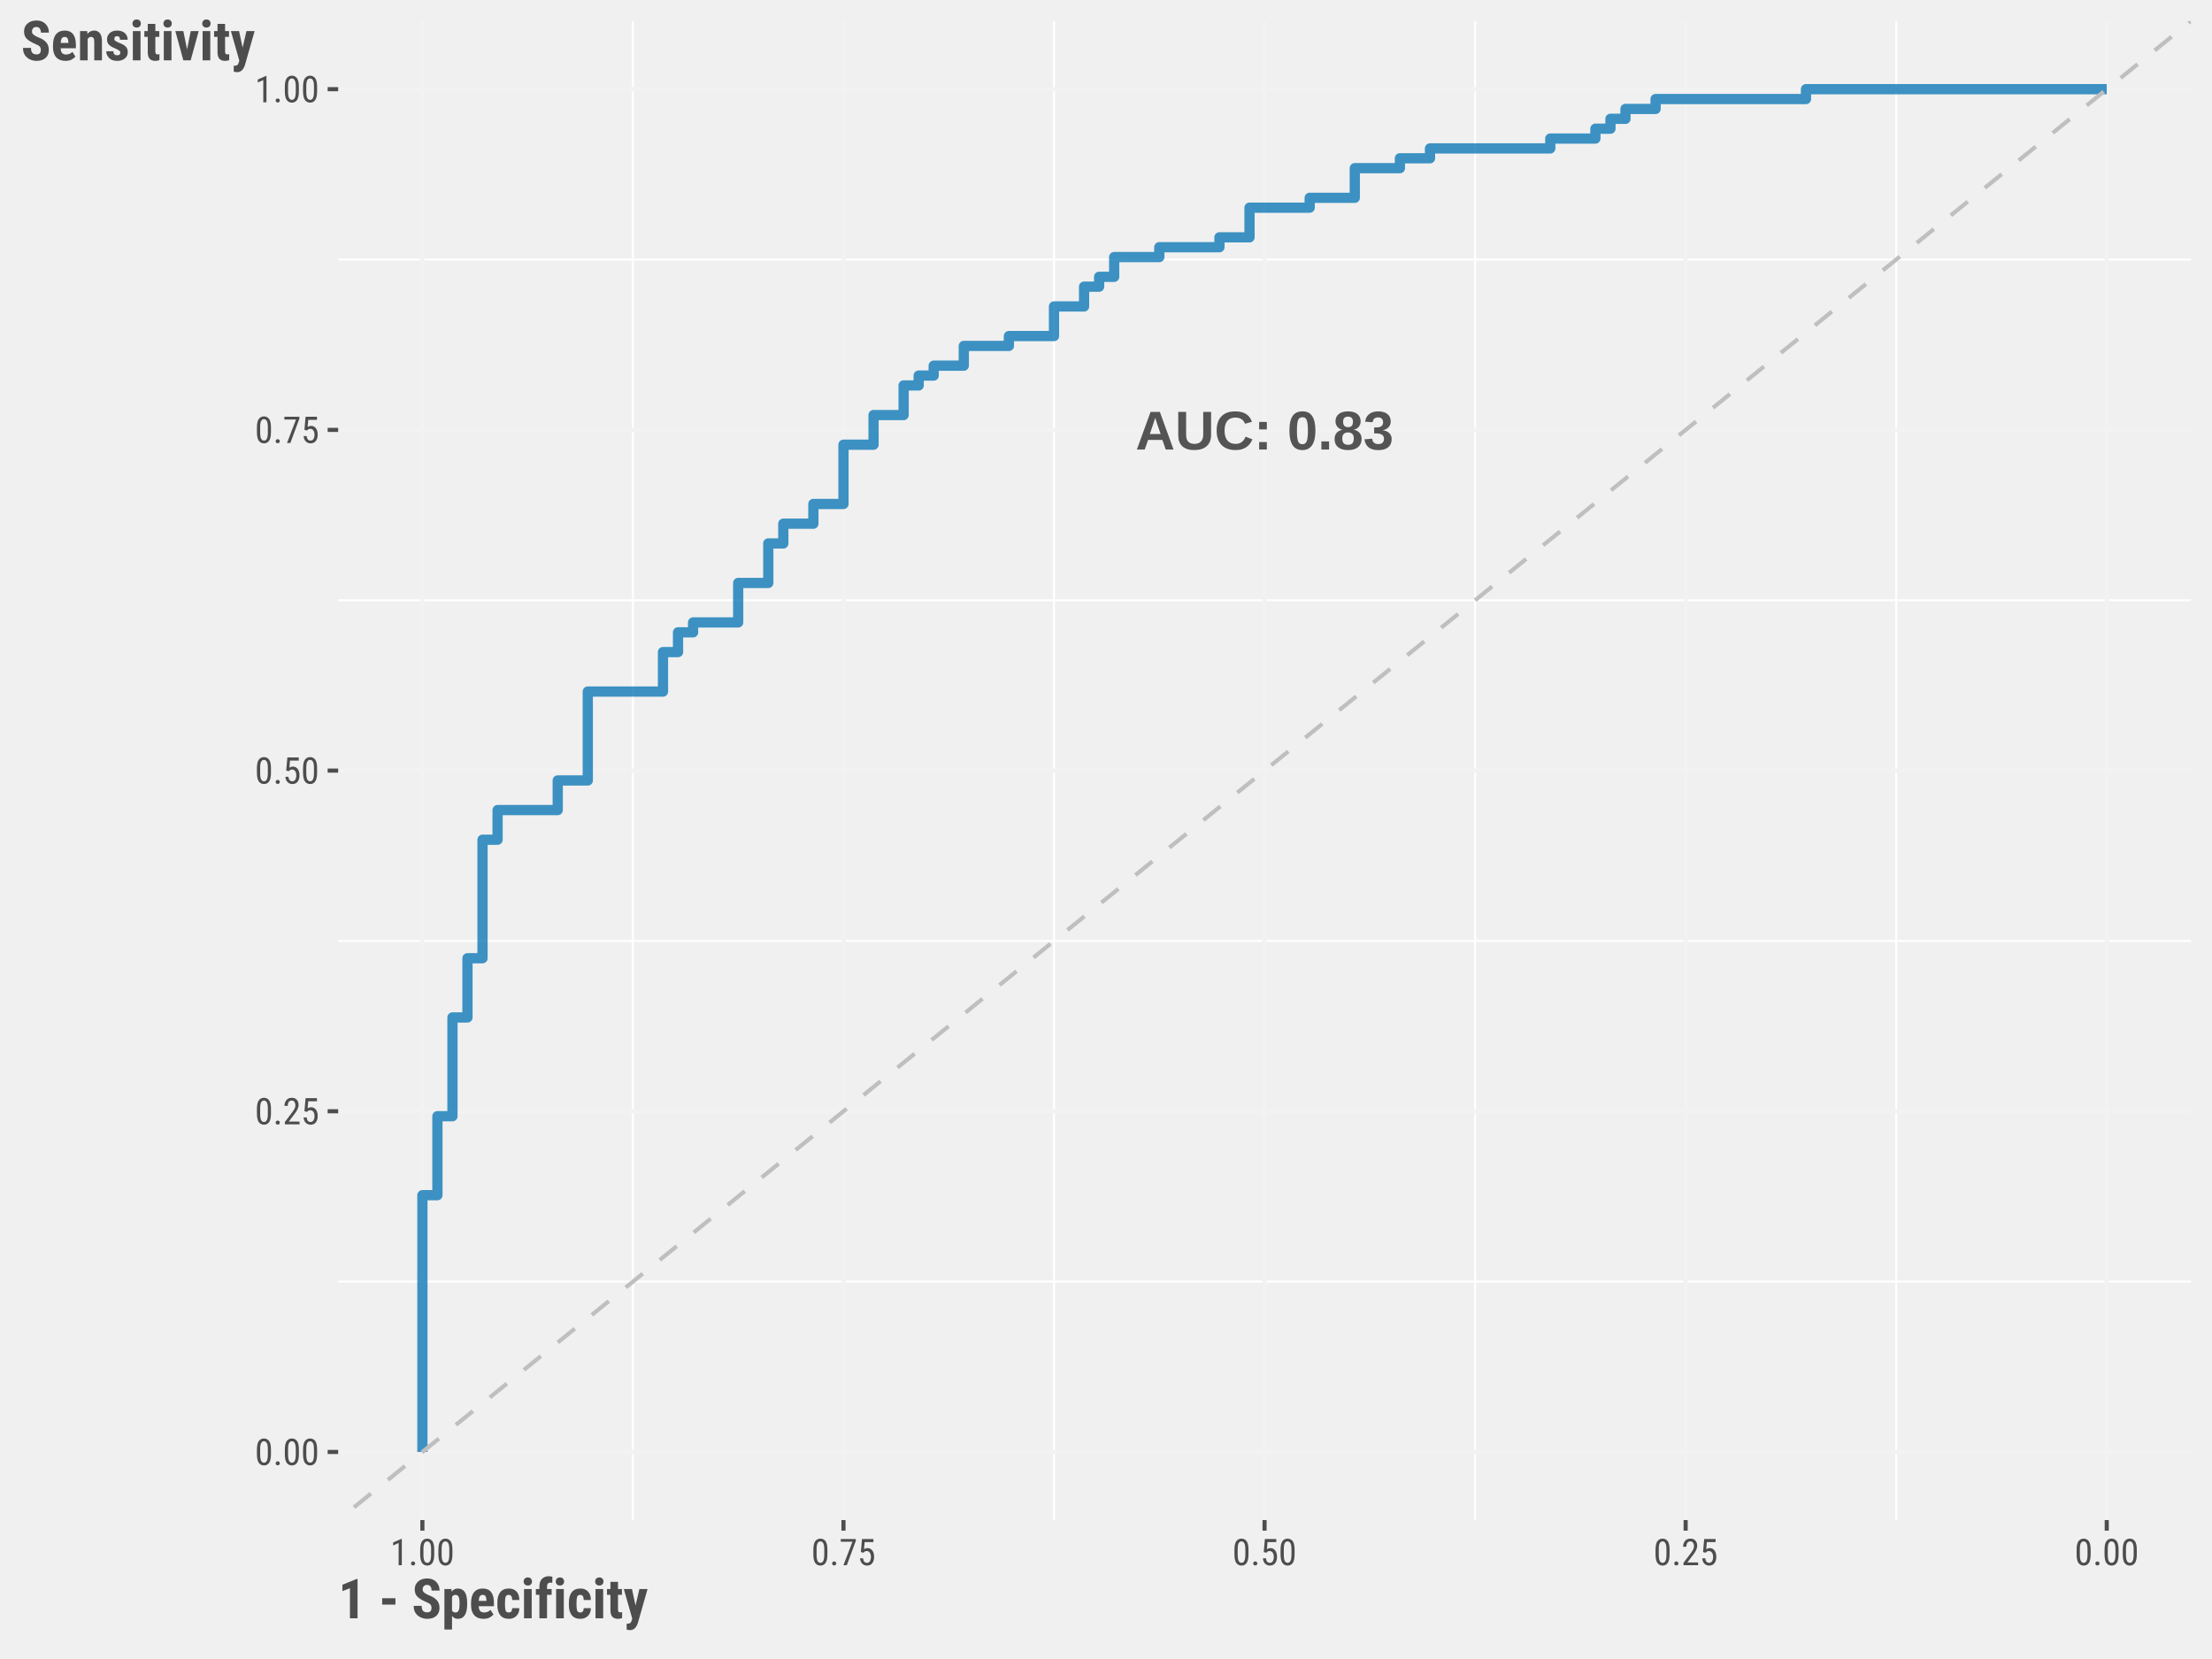
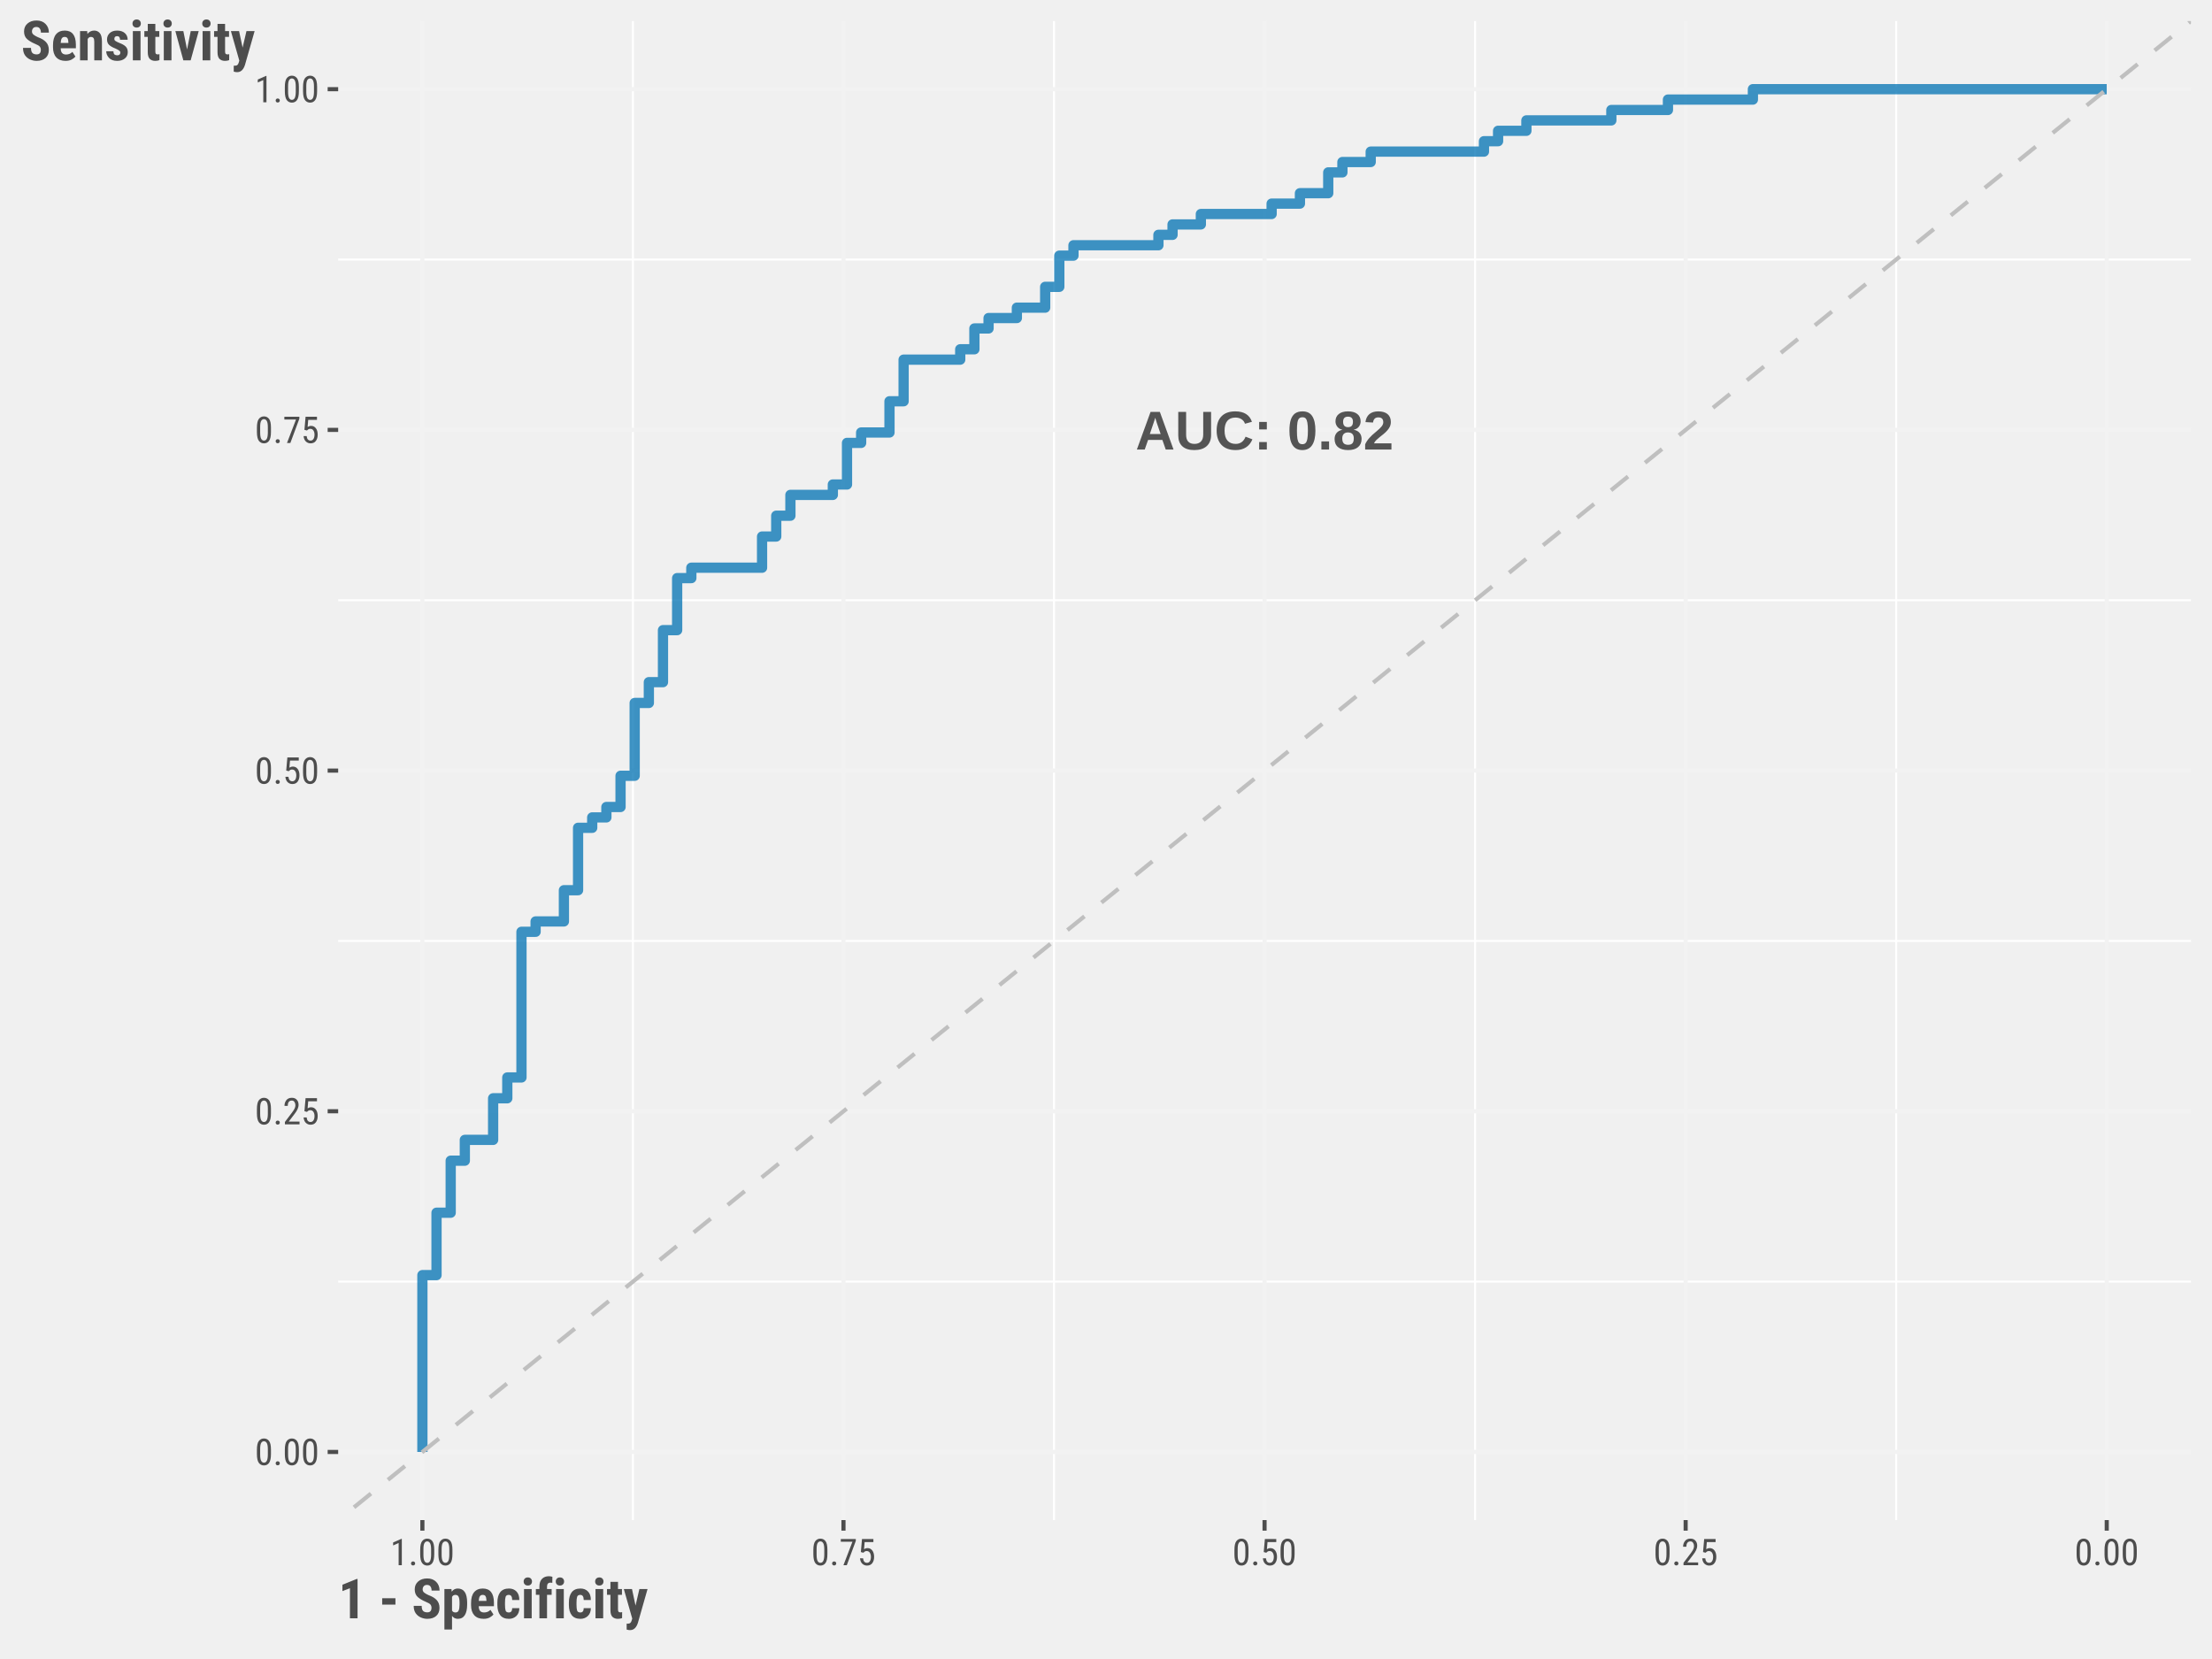
<svg xmlns="http://www.w3.org/2000/svg" class="svglite" width="576.00pt" height="432.00pt" viewBox="0 0 576.00 432.00">
  <defs>
    <style type="text/css">
    .svglite line, .svglite polyline, .svglite polygon, .svglite path, .svglite rect, .svglite circle {
      fill: none;
      stroke: #000000;
      stroke-linecap: round;
      stroke-linejoin: round;
      stroke-miterlimit: 10.00;
    }
    .svglite text {
      white-space: pre;
    }
  </style>
  </defs>
  <rect width="100%" height="100%" style="stroke: none; fill: none;" />
  <defs>
    <clipPath id="cpMC4wMHw1NzYuMDB8MC4wMHw0MzIuMDA=">
      <rect x="0.00" y="0.00" width="576.00" height="432.00" />
    </clipPath>
  </defs>
  <g clip-path="url(#cpMC4wMHw1NzYuMDB8MC4wMHw0MzIuMDA=)">
    <rect x="0.00" y="0.00" width="576.00" height="432.00" style="stroke-width: 1.07; stroke: none;" />
  </g>
  <defs>
    <clipPath id="cpODguMDZ8NTcwLjUyfDUuNDh8Mzk1Ljgz">
      <rect x="88.06" y="5.48" width="482.46" height="390.35" />
    </clipPath>
  </defs>
  <g clip-path="url(#cpODguMDZ8NTcwLjUyfDUuNDh8Mzk1Ljgz)">
    <polyline points="88.06,333.73 570.52,333.73 " style="stroke-width: 0.53; stroke: #FFFFFF; stroke-linecap: butt;" />
    <polyline points="88.06,245.02 570.52,245.02 " style="stroke-width: 0.53; stroke: #FFFFFF; stroke-linecap: butt;" />
    <polyline points="88.06,156.30 570.52,156.30 " style="stroke-width: 0.53; stroke: #FFFFFF; stroke-linecap: butt;" />
    <polyline points="88.06,67.58 570.52,67.58 " style="stroke-width: 0.53; stroke: #FFFFFF; stroke-linecap: butt;" />
    <polyline points="493.76,395.83 493.76,5.48 " style="stroke-width: 0.53; stroke: #FFFFFF; stroke-linecap: butt;" />
    <polyline points="384.11,395.83 384.11,5.48 " style="stroke-width: 0.53; stroke: #FFFFFF; stroke-linecap: butt;" />
    <polyline points="274.46,395.83 274.46,5.48 " style="stroke-width: 0.53; stroke: #FFFFFF; stroke-linecap: butt;" />
    <polyline points="164.81,395.83 164.81,5.48 " style="stroke-width: 0.53; stroke: #FFFFFF; stroke-linecap: butt;" />
    <polyline points="88.06,378.09 570.52,378.09 " style="stroke-width: 1.07; stroke: #F2F2F2; stroke-linecap: butt;" />
    <polyline points="88.06,289.37 570.52,289.37 " style="stroke-width: 1.07; stroke: #F2F2F2; stroke-linecap: butt;" />
    <polyline points="88.06,200.66 570.52,200.66 " style="stroke-width: 1.07; stroke: #F2F2F2; stroke-linecap: butt;" />
    <polyline points="88.06,111.94 570.52,111.94 " style="stroke-width: 1.07; stroke: #F2F2F2; stroke-linecap: butt;" />
    <polyline points="88.06,23.22 570.52,23.22 " style="stroke-width: 1.07; stroke: #F2F2F2; stroke-linecap: butt;" />
    <polyline points="548.59,395.83 548.59,5.48 " style="stroke-width: 1.07; stroke: #F2F2F2; stroke-linecap: butt;" />
    <polyline points="438.94,395.83 438.94,5.48 " style="stroke-width: 1.07; stroke: #F2F2F2; stroke-linecap: butt;" />
    <polyline points="329.29,395.83 329.29,5.48 " style="stroke-width: 1.07; stroke: #F2F2F2; stroke-linecap: butt;" />
    <polyline points="219.64,395.83 219.64,5.48 " style="stroke-width: 1.07; stroke: #F2F2F2; stroke-linecap: butt;" />
    <polyline points="109.99,395.83 109.99,5.48 " style="stroke-width: 1.07; stroke: #F2F2F2; stroke-linecap: butt;" />
-     <polyline points="109.99,378.09 109.99,375.52 109.99,372.95 109.99,370.38 109.99,367.80 109.99,365.23 109.99,362.66 109.99,360.09 109.99,357.52 109.99,354.95 109.99,352.38 109.99,349.80 109.99,347.23 109.99,344.66 109.99,342.09 109.99,339.52 109.99,336.95 109.99,334.37 109.99,331.80 109.99,329.23 109.99,326.66 109.99,324.09 109.99,321.52 109.99,318.95 109.99,316.37 109.99,313.80 109.99,311.23 113.90,311.23 113.90,308.66 113.90,306.09 113.90,303.52 113.90,300.95 113.90,298.37 113.90,295.80 113.90,293.23 113.90,290.66 117.82,290.66 117.82,288.09 117.82,285.52 117.82,282.94 117.82,280.37 117.82,277.80 117.82,275.23 117.82,272.66 117.82,270.09 117.82,267.52 117.82,264.94 121.73,264.94 121.73,262.37 121.73,259.80 121.73,257.23 121.73,254.66 121.73,252.09 121.73,249.52 125.65,249.52 125.65,246.94 125.65,244.37 125.65,241.80 125.65,239.23 125.65,236.66 125.65,234.09 125.65,231.51 125.65,228.94 125.65,226.37 125.65,223.80 125.65,221.23 125.65,218.66 129.57,218.66 129.57,216.09 129.57,213.51 129.57,210.94 133.48,210.94 137.40,210.94 141.31,210.94 145.23,210.94 145.23,208.37 145.23,205.80 145.23,203.23 149.15,203.23 153.06,203.23 153.06,200.66 153.06,198.09 153.06,195.51 153.06,192.94 153.06,190.37 153.06,187.80 153.06,185.23 153.06,182.66 153.06,180.08 156.98,180.08 160.90,180.08 164.81,180.08 168.73,180.08 172.64,180.08 172.64,177.51 172.64,174.94 172.64,172.37 172.64,169.80 176.56,169.80 176.56,167.23 176.56,164.66 180.48,164.66 180.48,162.08 184.39,162.08 188.31,162.08 192.22,162.08 192.22,159.51 192.22,156.94 192.22,154.37 192.22,151.80 196.14,151.80 200.06,151.80 200.06,149.23 200.06,146.65 200.06,144.08 200.06,141.51 203.97,141.51 203.97,138.94 203.97,136.37 207.89,136.37 211.80,136.37 211.80,133.80 211.80,131.23 215.72,131.23 219.64,131.23 219.64,128.65 219.64,126.08 219.64,123.51 219.64,120.94 219.64,118.37 219.64,115.80 223.55,115.80 227.47,115.80 227.47,113.23 227.47,110.65 227.47,108.08 231.39,108.08 235.30,108.08 235.30,105.51 235.30,102.94 235.30,100.37 239.22,100.37 239.22,97.80 243.13,97.80 243.13,95.22 247.05,95.22 250.97,95.22 250.97,92.65 250.97,90.08 254.88,90.08 258.80,90.08 262.71,90.08 262.71,87.51 266.63,87.51 270.55,87.51 274.46,87.51 274.46,84.94 274.46,82.37 274.46,79.80 278.38,79.80 282.29,79.80 282.29,77.22 282.29,74.65 286.21,74.65 286.21,72.08 290.13,72.08 290.13,69.51 290.13,66.94 294.04,66.94 297.96,66.94 301.88,66.94 301.88,64.37 305.79,64.37 309.71,64.37 313.62,64.37 317.54,64.37 317.54,61.80 321.46,61.80 325.37,61.80 325.37,59.22 325.37,56.65 325.37,54.08 329.29,54.08 333.20,54.08 337.12,54.08 341.04,54.08 341.04,51.51 344.95,51.51 348.87,51.51 352.78,51.51 352.78,48.94 352.78,46.37 352.78,43.79 356.70,43.79 360.62,43.79 364.53,43.79 364.53,41.22 368.45,41.22 372.37,41.22 372.37,38.65 376.28,38.65 380.20,38.65 384.11,38.65 388.03,38.65 391.95,38.65 395.86,38.65 399.78,38.65 403.69,38.65 403.69,36.08 407.61,36.08 411.53,36.08 415.44,36.08 415.44,33.51 419.36,33.51 419.36,30.94 423.27,30.94 423.27,28.37 427.19,28.37 431.11,28.37 431.11,25.79 435.02,25.79 438.94,25.79 442.86,25.79 446.77,25.79 450.69,25.79 454.60,25.79 458.52,25.79 462.44,25.79 466.35,25.79 470.27,25.79 470.27,23.22 474.18,23.22 478.10,23.22 482.02,23.22 485.93,23.22 489.85,23.22 493.76,23.22 497.68,23.22 501.60,23.22 505.51,23.22 509.43,23.22 513.35,23.22 517.26,23.22 521.18,23.22 525.09,23.22 529.01,23.22 532.93,23.22 536.84,23.22 540.76,23.22 544.67,23.22 548.59,23.22 548.59,23.22 " style="stroke-width: 2.67; stroke: #0072B2; stroke-opacity: 0.75; stroke-linecap: butt;" />
+     <polyline points="109.99,378.09 109.99,375.38 109.99,372.67 109.99,369.96 109.99,367.25 109.99,364.55 109.99,361.84 109.99,359.13 109.99,356.42 109.99,353.71 109.99,351.00 109.99,348.29 109.99,345.58 109.99,342.87 109.99,340.17 109.99,337.46 109.99,334.75 109.99,332.04 113.67,332.04 113.67,329.33 113.67,326.62 113.67,323.91 113.67,321.20 113.67,318.49 113.67,315.79 117.36,315.79 117.36,313.08 117.36,310.37 117.36,307.66 117.36,304.95 117.36,302.24 121.04,302.24 121.04,299.53 121.04,296.82 124.73,296.82 128.41,296.82 128.41,294.11 128.41,291.41 128.41,288.70 128.41,285.99 132.10,285.99 132.10,283.28 132.10,280.57 135.79,280.57 135.79,277.86 135.79,275.15 135.79,272.44 135.79,269.73 135.79,267.02 135.79,264.32 135.79,261.61 135.79,258.90 135.79,256.19 135.79,253.48 135.79,250.77 135.79,248.06 135.79,245.35 135.79,242.64 139.47,242.64 139.47,239.94 143.16,239.94 146.84,239.94 146.84,237.23 146.84,234.52 146.84,231.81 150.53,231.81 150.53,229.10 150.53,226.39 150.53,223.68 150.53,220.97 150.53,218.26 150.53,215.56 154.21,215.56 154.21,212.85 157.90,212.85 157.90,210.14 161.59,210.14 161.59,207.43 161.59,204.72 161.59,202.01 165.27,202.01 165.27,199.30 165.27,196.59 165.27,193.88 165.27,191.18 165.27,188.47 165.27,185.76 165.27,183.05 168.96,183.05 168.96,180.34 168.96,177.63 172.64,177.63 172.64,174.92 172.64,172.21 172.64,169.50 172.64,166.80 172.64,164.09 176.33,164.09 176.33,161.38 176.33,158.67 176.33,155.96 176.33,153.25 176.33,150.54 180.02,150.54 180.02,147.83 183.70,147.83 187.39,147.83 191.07,147.83 194.76,147.83 198.44,147.83 198.44,145.12 198.44,142.41 198.44,139.71 202.13,139.71 202.13,137.00 202.13,134.29 205.82,134.29 205.82,131.58 205.82,128.87 209.50,128.87 213.19,128.87 216.87,128.87 216.87,126.16 220.56,126.16 220.56,123.45 220.56,120.74 220.56,118.03 220.56,115.33 224.24,115.33 224.24,112.62 227.93,112.62 231.62,112.62 231.62,109.91 231.62,107.20 231.62,104.49 235.30,104.49 235.30,101.78 235.30,99.07 235.30,96.36 235.30,93.65 238.99,93.65 242.67,93.65 246.36,93.65 250.04,93.65 250.04,90.95 253.73,90.95 253.73,88.24 253.73,85.53 257.42,85.53 257.42,82.82 261.10,82.82 264.79,82.82 264.79,80.11 268.47,80.11 272.16,80.11 272.16,77.40 272.16,74.69 275.84,74.69 275.84,71.98 275.84,69.27 275.84,66.57 279.53,66.57 279.53,63.86 283.22,63.86 286.90,63.86 290.59,63.86 294.27,63.86 297.96,63.86 301.65,63.86 301.65,61.15 305.33,61.15 305.33,58.44 309.02,58.44 312.70,58.44 312.70,55.73 316.39,55.73 320.07,55.73 323.76,55.73 327.45,55.73 331.13,55.73 331.13,53.02 334.82,53.02 338.50,53.02 338.50,50.31 342.19,50.31 345.87,50.31 345.87,47.60 345.87,44.89 349.56,44.89 349.56,42.19 353.25,42.19 356.93,42.19 356.93,39.48 360.62,39.48 364.30,39.48 367.99,39.48 371.67,39.48 375.36,39.48 379.05,39.48 382.73,39.48 386.42,39.48 386.42,36.77 390.10,36.77 390.10,34.06 393.79,34.06 397.47,34.06 397.47,31.35 401.16,31.35 404.85,31.35 408.53,31.35 412.22,31.35 415.90,31.35 419.59,31.35 419.59,28.64 423.27,28.64 426.96,28.64 430.65,28.64 434.33,28.64 434.33,25.93 438.02,25.93 441.70,25.93 445.39,25.93 449.08,25.93 452.76,25.93 456.45,25.93 456.45,23.22 460.13,23.22 463.82,23.22 467.50,23.22 471.19,23.22 474.88,23.22 478.56,23.22 482.25,23.22 485.93,23.22 489.62,23.22 493.30,23.22 496.99,23.22 500.68,23.22 504.36,23.22 508.05,23.22 511.73,23.22 515.42,23.22 519.10,23.22 522.79,23.22 526.48,23.22 530.16,23.22 533.85,23.22 537.53,23.22 541.22,23.22 544.90,23.22 548.59,23.22 548.59,23.22 " style="stroke-width: 2.67; stroke: #0072B2; stroke-opacity: 0.75; stroke-linecap: butt;" />
    <line x1="-394.41" y1="786.19" x2="1052.99" y2="-384.87" style="stroke-width: 1.07; stroke: #BFBFBF; stroke-dasharray: 5.69,5.69; stroke-linecap: butt;" />
-     <text x="329.29" y="117.06" text-anchor="middle" style="font-size: 14.23px; font-weight: bold;fill: #545454; font-family: &quot;Arial&quot;;" textLength="67.16px" lengthAdjust="spacingAndGlyphs">AUC: 0.83</text>
+     <text x="329.29" y="117.06" text-anchor="middle" style="font-size: 14.23px; font-weight: bold;fill: #545454; font-family: &quot;Arial&quot;;" textLength="67.16px" lengthAdjust="spacingAndGlyphs">AUC: 0.82</text>
  </g>
  <g clip-path="url(#cpMC4wMHw1NzYuMDB8MC4wMHw0MzIuMDA=)">
    <text x="83.12" y="381.50" text-anchor="end" style="font-size: 9.60px;fill: #4D4D4D; font-family: &quot;Roboto Condensed&quot;;" textLength="16.74px" lengthAdjust="spacingAndGlyphs">0.00</text>
    <text x="83.12" y="292.78" text-anchor="end" style="font-size: 9.60px;fill: #4D4D4D; font-family: &quot;Roboto Condensed&quot;;" textLength="16.74px" lengthAdjust="spacingAndGlyphs">0.25</text>
    <text x="83.12" y="204.07" text-anchor="end" style="font-size: 9.60px;fill: #4D4D4D; font-family: &quot;Roboto Condensed&quot;;" textLength="16.74px" lengthAdjust="spacingAndGlyphs">0.50</text>
    <text x="83.12" y="115.35" text-anchor="end" style="font-size: 9.60px;fill: #4D4D4D; font-family: &quot;Roboto Condensed&quot;;" textLength="16.74px" lengthAdjust="spacingAndGlyphs">0.75</text>
    <text x="83.12" y="26.63" text-anchor="end" style="font-size: 9.60px;fill: #4D4D4D; font-family: &quot;Roboto Condensed&quot;;" textLength="16.74px" lengthAdjust="spacingAndGlyphs">1.00</text>
    <polyline points="85.32,378.09 88.06,378.09 " style="stroke-width: 1.07; stroke: #4D4D4D; stroke-linecap: butt;" />
    <polyline points="85.32,289.37 88.06,289.37 " style="stroke-width: 1.07; stroke: #4D4D4D; stroke-linecap: butt;" />
    <polyline points="85.32,200.66 88.06,200.66 " style="stroke-width: 1.07; stroke: #4D4D4D; stroke-linecap: butt;" />
    <polyline points="85.32,111.94 88.06,111.94 " style="stroke-width: 1.07; stroke: #4D4D4D; stroke-linecap: butt;" />
    <polyline points="85.32,23.22 88.06,23.22 " style="stroke-width: 1.07; stroke: #4D4D4D; stroke-linecap: butt;" />
    <polyline points="548.59,398.57 548.59,395.83 " style="stroke-width: 1.07; stroke: #4D4D4D; stroke-linecap: butt;" />
    <polyline points="438.94,398.57 438.94,395.83 " style="stroke-width: 1.07; stroke: #4D4D4D; stroke-linecap: butt;" />
    <polyline points="329.29,398.57 329.29,395.83 " style="stroke-width: 1.07; stroke: #4D4D4D; stroke-linecap: butt;" />
    <polyline points="219.64,398.57 219.64,395.83 " style="stroke-width: 1.07; stroke: #4D4D4D; stroke-linecap: butt;" />
    <polyline points="109.99,398.57 109.99,395.83 " style="stroke-width: 1.07; stroke: #4D4D4D; stroke-linecap: butt;" />
    <text x="548.59" y="407.58" text-anchor="middle" style="font-size: 9.60px;fill: #4D4D4D; font-family: &quot;Roboto Condensed&quot;;" textLength="16.74px" lengthAdjust="spacingAndGlyphs">0.00</text>
    <text x="438.94" y="407.58" text-anchor="middle" style="font-size: 9.60px;fill: #4D4D4D; font-family: &quot;Roboto Condensed&quot;;" textLength="16.74px" lengthAdjust="spacingAndGlyphs">0.25</text>
    <text x="329.29" y="407.58" text-anchor="middle" style="font-size: 9.60px;fill: #4D4D4D; font-family: &quot;Roboto Condensed&quot;;" textLength="16.74px" lengthAdjust="spacingAndGlyphs">0.50</text>
    <text x="219.64" y="407.58" text-anchor="middle" style="font-size: 9.60px;fill: #4D4D4D; font-family: &quot;Roboto Condensed&quot;;" textLength="16.74px" lengthAdjust="spacingAndGlyphs">0.75</text>
    <text x="109.99" y="407.58" text-anchor="middle" style="font-size: 9.60px;fill: #4D4D4D; font-family: &quot;Roboto Condensed&quot;;" textLength="16.74px" lengthAdjust="spacingAndGlyphs">1.00</text>
    <text x="88.06" y="421.40" style="font-size: 14.40px; font-weight: bold;fill: #4D4D4D; font-family: &quot;Roboto Condensed&quot;;" textLength="80.62px" lengthAdjust="spacingAndGlyphs">1 - Specificity</text>
    <text x="5.48" y="15.71" style="font-size: 14.40px; font-weight: bold;fill: #4D4D4D; font-family: &quot;Roboto Condensed&quot;;" textLength="60.90px" lengthAdjust="spacingAndGlyphs">Sensitivity</text>
  </g>
</svg>
